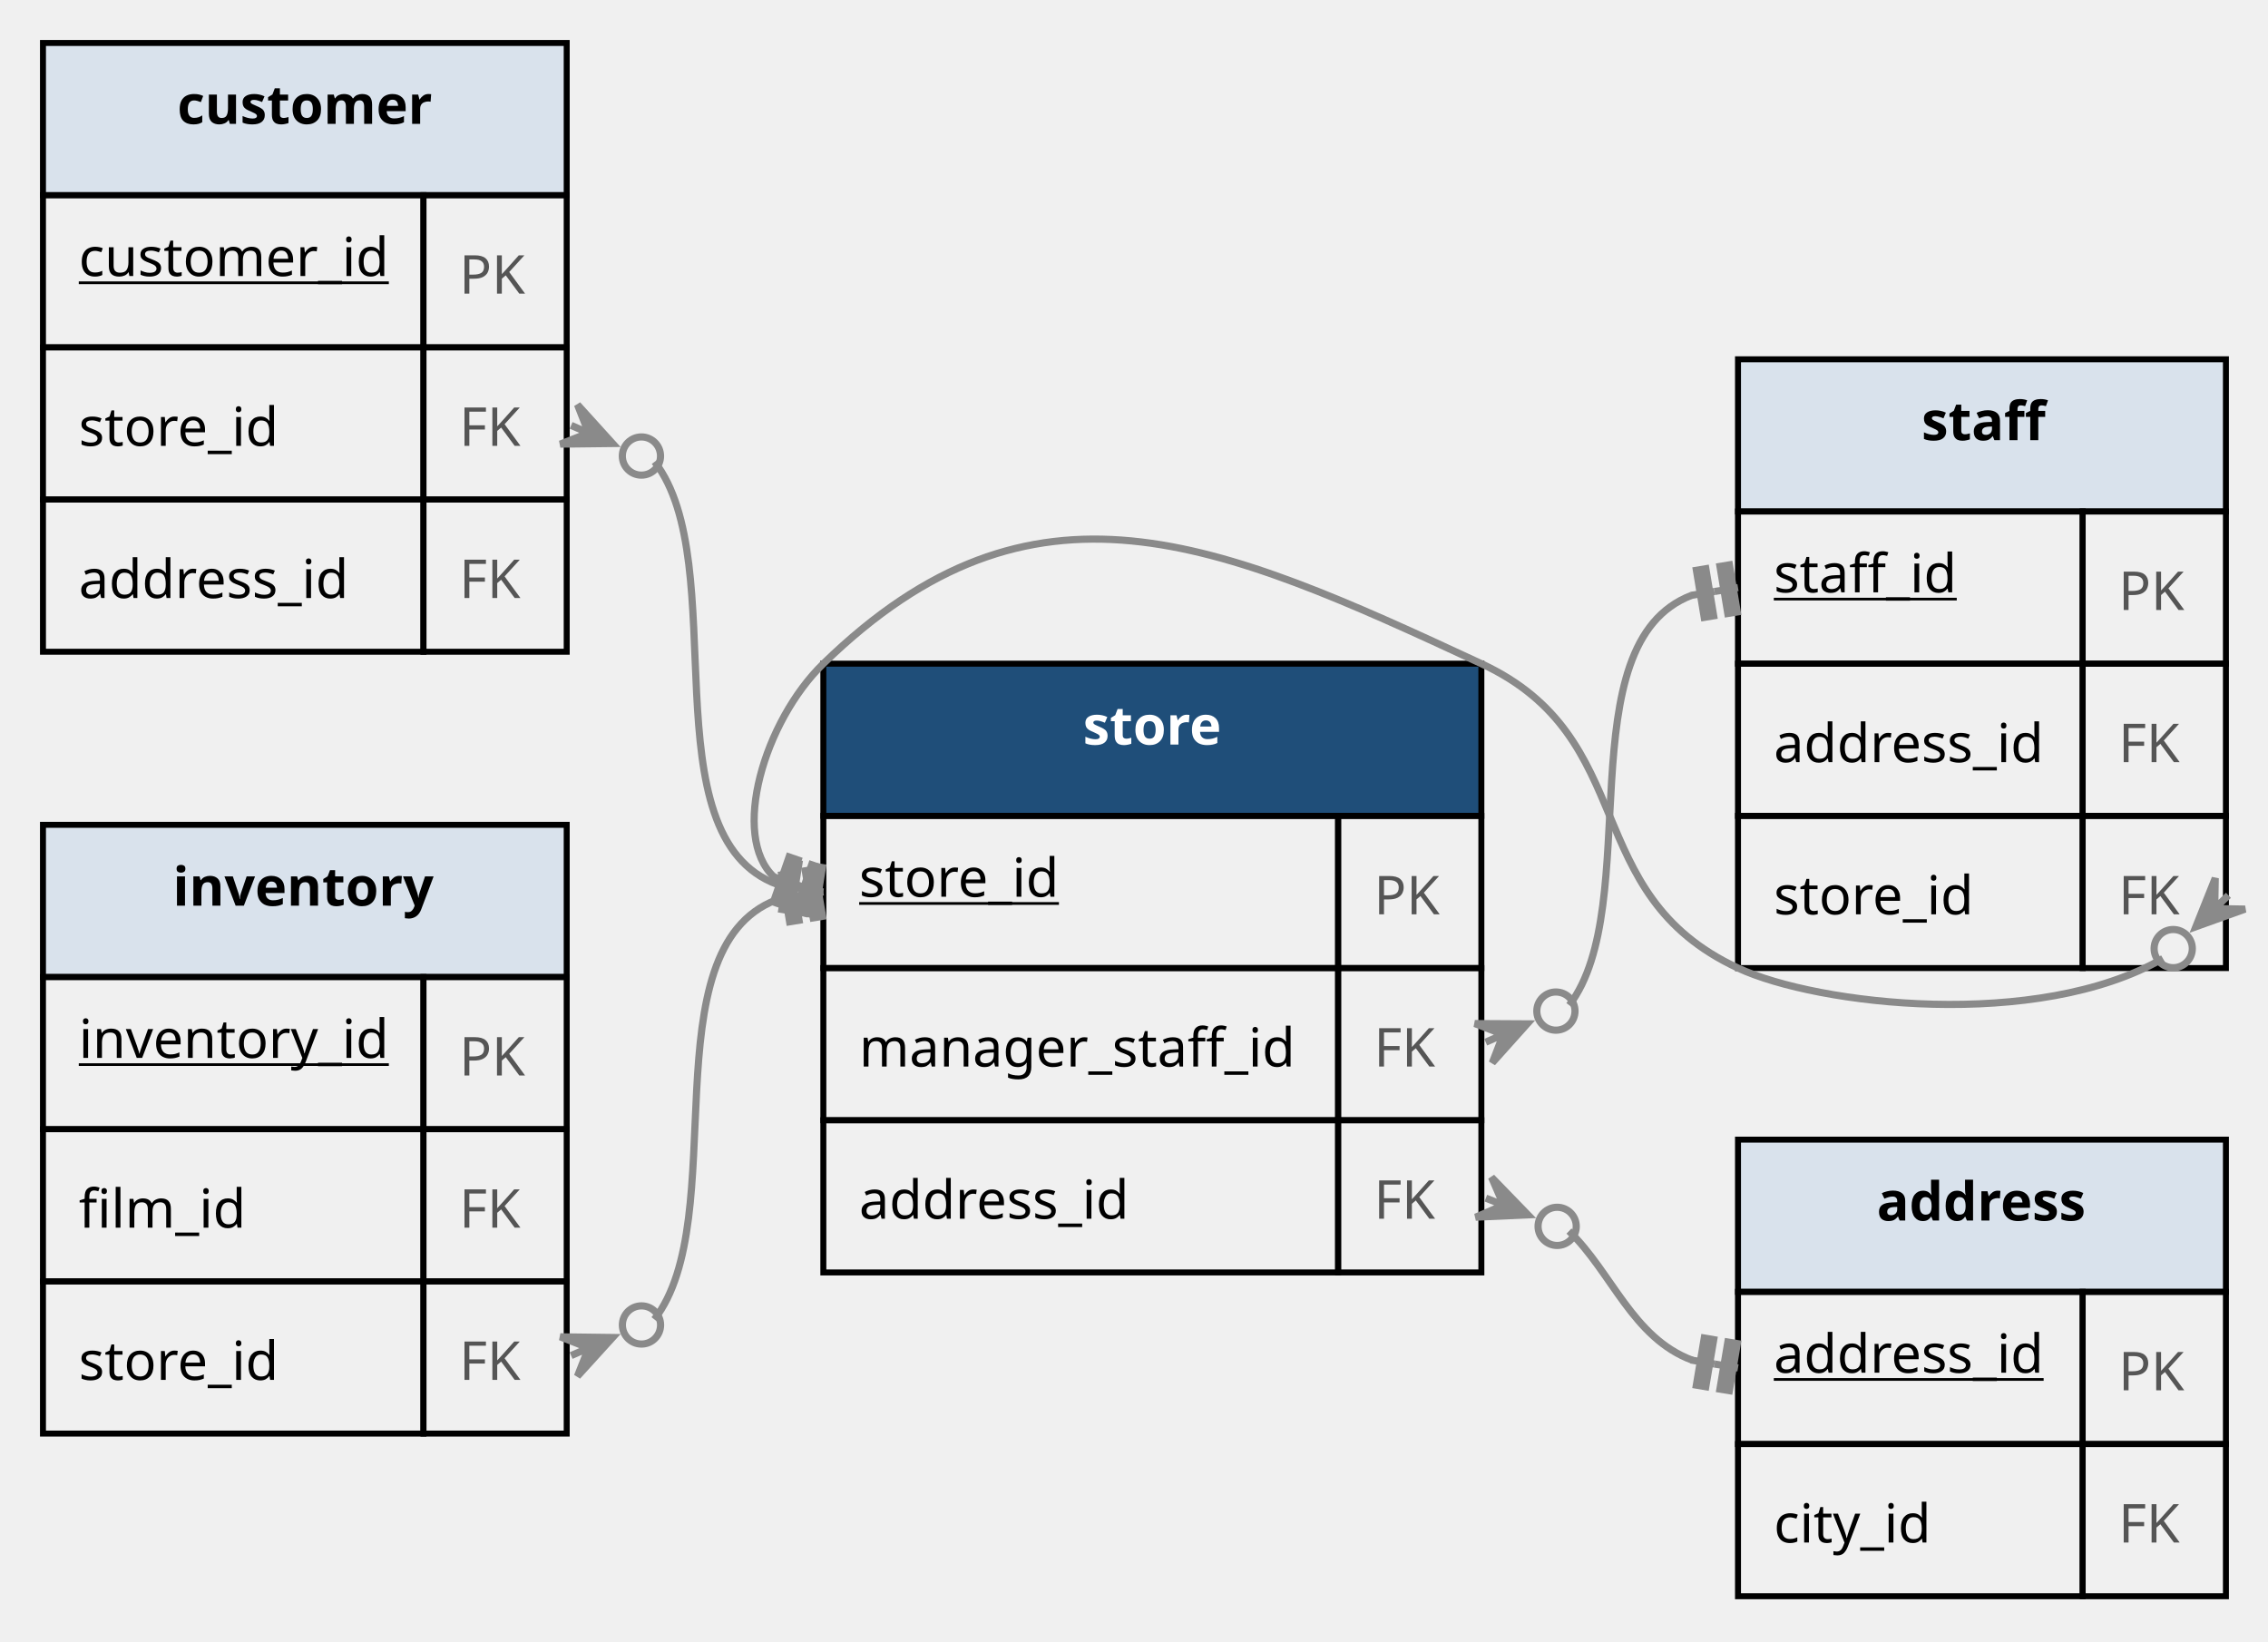
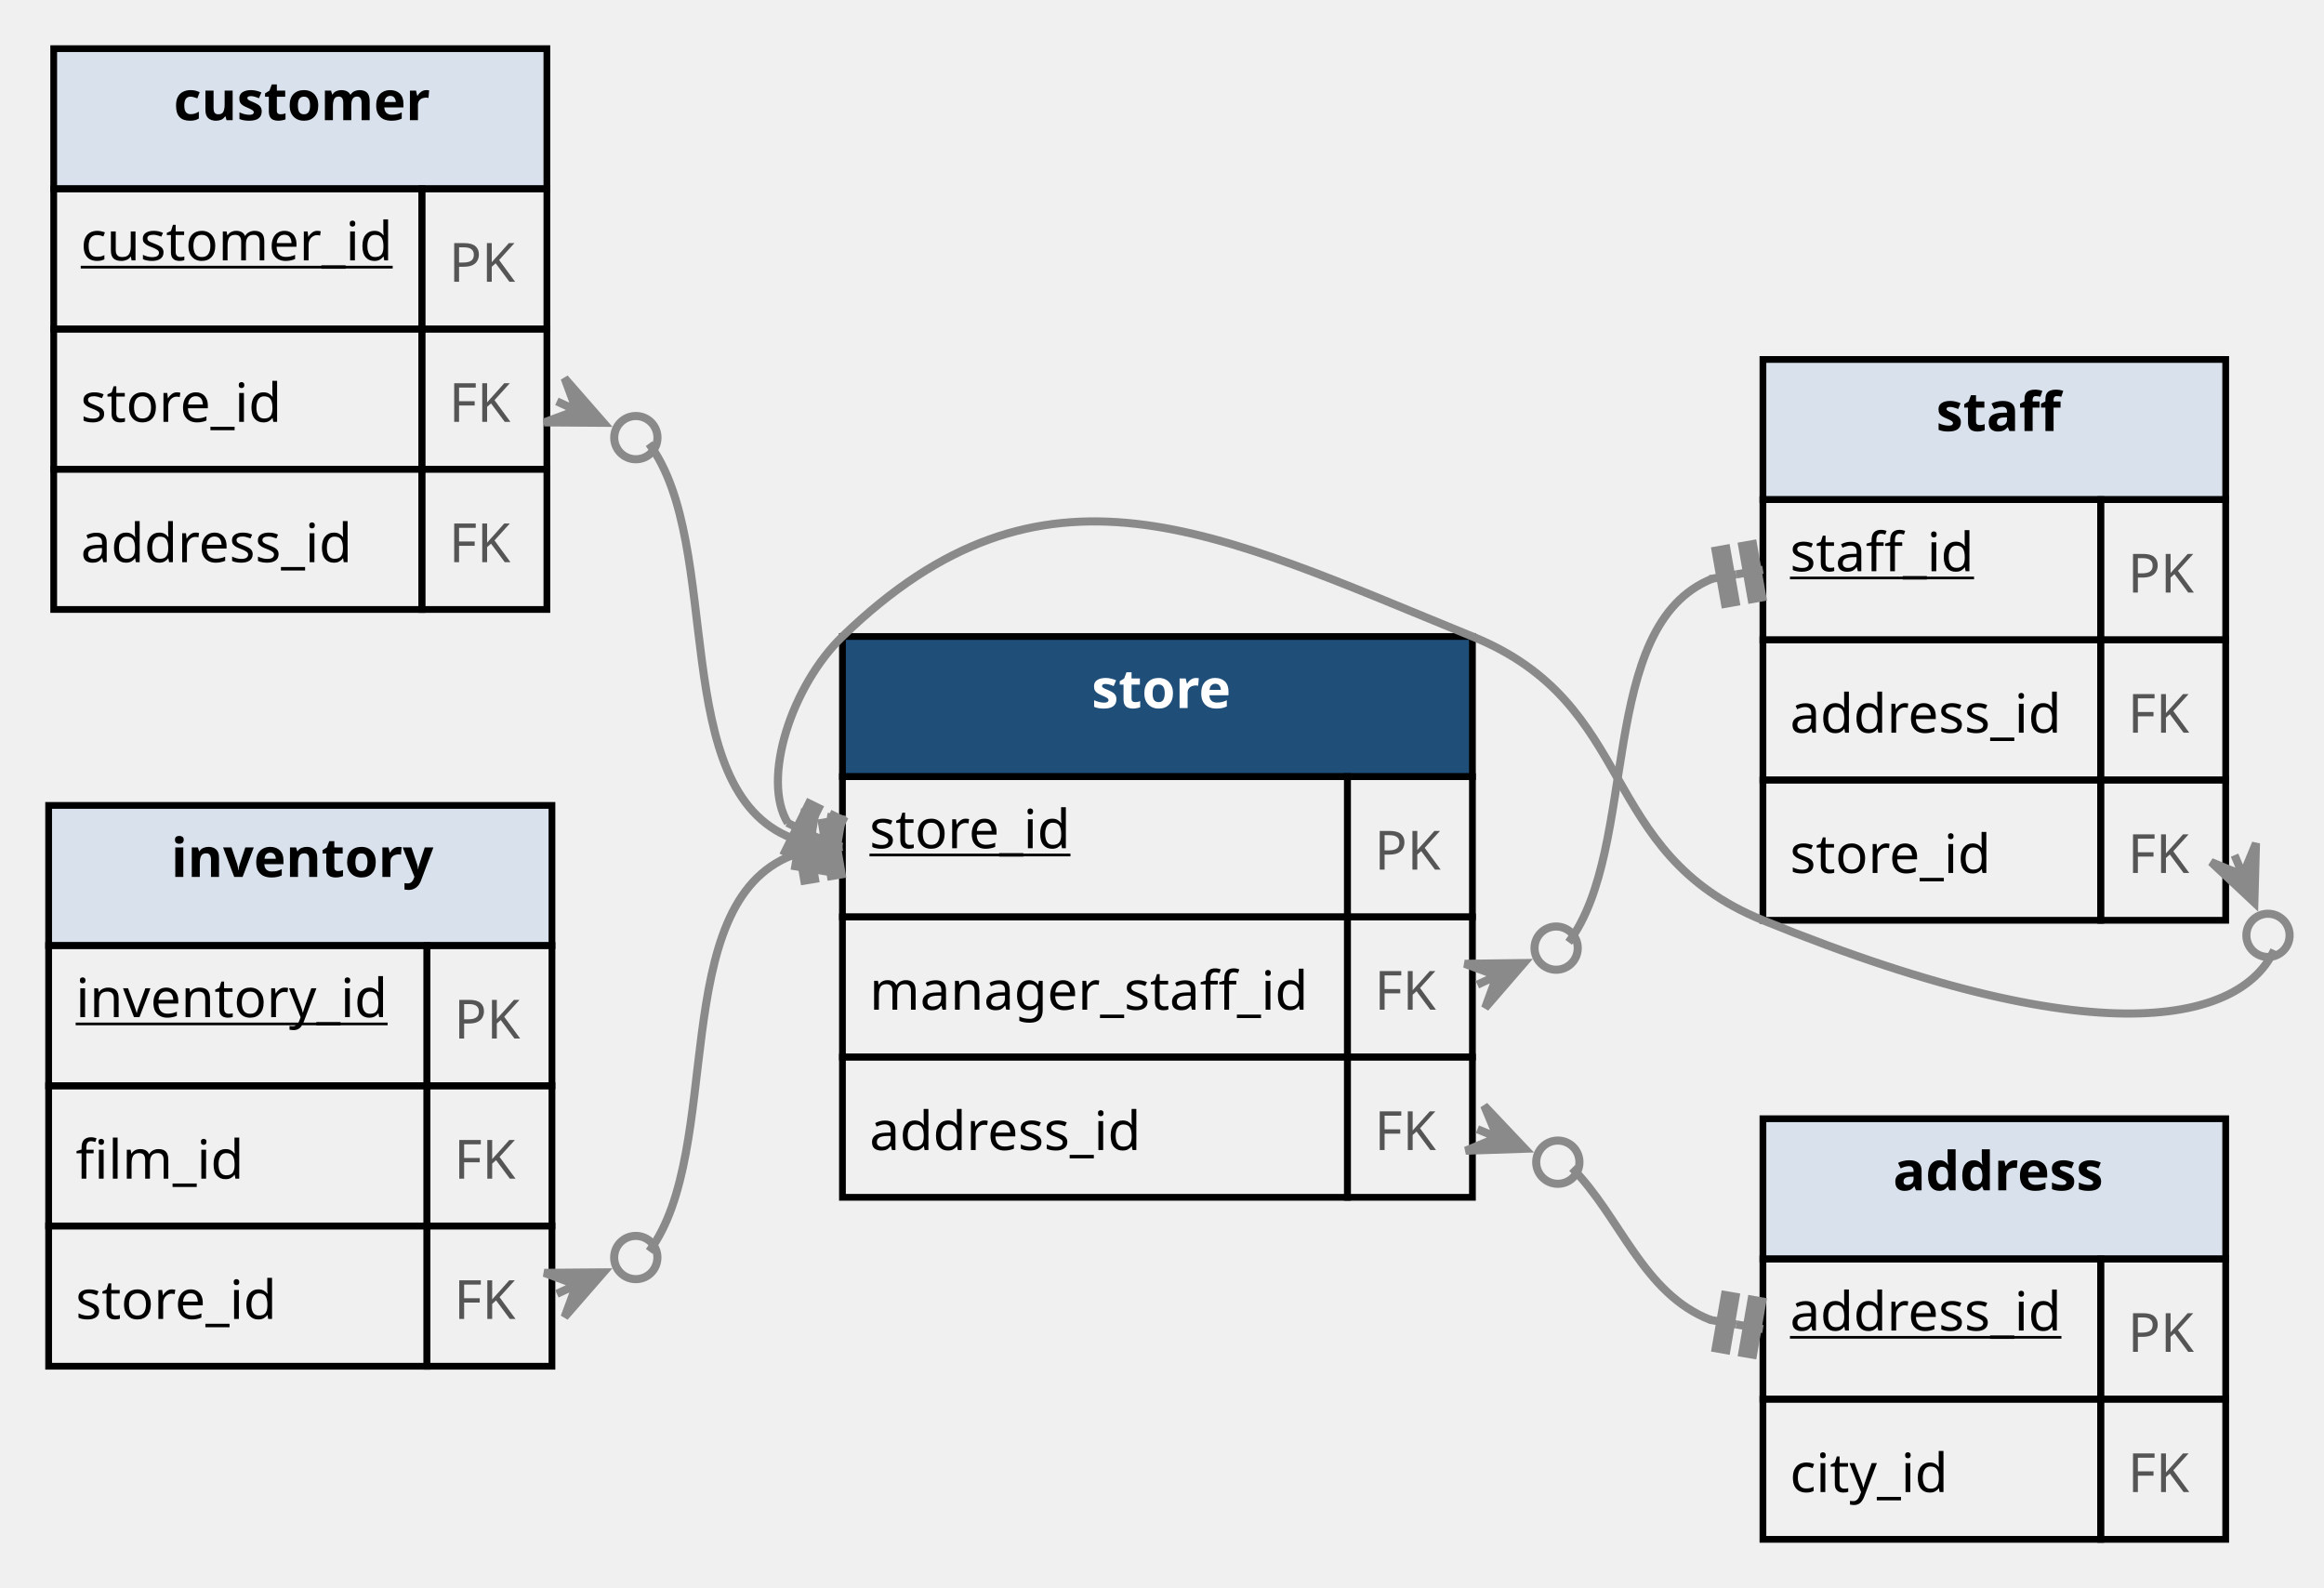
- <svg xmlns="http://www.w3.org/2000/svg" width="380pt" height="275pt" viewBox="0.00 0.00 380.00 275.00">
-   <g id="graph0" class="graph" transform="scale(1 1) rotate(0) translate(7.2 267.45)">
+ <svg xmlns="http://www.w3.org/2000/svg" width="344pt" height="235pt" viewBox="0.00 0.00 344.00 235.00">
+   <g id="graph0" class="graph" transform="scale(1 1) rotate(0) translate(7.2 227.82)">
    <g id="node1" class="node">
-       <polygon fill="#1f4e79" stroke="none" points="130.75,-130.75 130.75,-156.25 241,-156.25 241,-130.75 130.75,-130.75" />
-       <polygon fill="none" stroke="#000000" points="130.75,-130.75 130.75,-156.25 241,-156.25 241,-130.75 130.75,-130.75" />
-       <text xml:space="preserve" text-anchor="start" x="174.25" y="-142.7" font-family="Noto Sans KR" font-weight="bold" font-size="9.00" fill="#ffffff">store</text>
-       <polygon fill="none" stroke="#000000" points="130.75,-105.25 130.75,-130.75 217,-130.75 217,-105.25 130.75,-105.25" />
-       <text xml:space="preserve" text-anchor="start" x="136.75" y="-117.2" font-family="Noto Sans KR" text-decoration="underline" font-size="9.00">store_id</text>
-       <polygon fill="none" stroke="#000000" points="217,-105.25 217,-130.75 241,-130.75 241,-105.25 217,-105.25" />
-       <text xml:space="preserve" text-anchor="start" x="223" y="-114.25" font-family="Noto Sans KR" font-size="9.00" fill="#555555">PK</text>
-       <polygon fill="none" stroke="#000000" points="130.75,-79.75 130.75,-105.25 217,-105.25 217,-79.75 130.75,-79.75" />
-       <text xml:space="preserve" text-anchor="start" x="136.75" y="-88.75" font-family="Noto Sans KR" font-size="9.00">manager_staff_id</text>
-       <polygon fill="none" stroke="#000000" points="217,-79.75 217,-105.25 241,-105.25 241,-79.75 217,-79.75" />
-       <text xml:space="preserve" text-anchor="start" x="223" y="-88.75" font-family="Noto Sans KR" font-size="9.00" fill="#555555">FK</text>
-       <polygon fill="none" stroke="#000000" points="130.75,-54.25 130.75,-79.75 217,-79.75 217,-54.25 130.75,-54.25" />
-       <text xml:space="preserve" text-anchor="start" x="136.75" y="-63.25" font-family="Noto Sans KR" font-size="9.00">address_id</text>
-       <polygon fill="none" stroke="#000000" points="217,-54.25 217,-79.75 241,-79.75 241,-54.25 217,-54.25" />
-       <text xml:space="preserve" text-anchor="start" x="223" y="-63.25" font-family="Noto Sans KR" font-size="9.00" fill="#555555">FK</text>
+       <polygon fill="#1f4e79" stroke="none" points="117.5,-112.88 117.5,-133.62 210.75,-133.62 210.75,-112.88 117.5,-112.88" />
+       <polygon fill="none" stroke="#000000" points="117.5,-112.88 117.5,-133.62 210.75,-133.62 210.75,-112.88 117.5,-112.88" />
+       <text xml:space="preserve" text-anchor="start" x="154.38" y="-123.03" font-family="Noto Sans KR" font-weight="bold" font-size="8.00" fill="#ffffff">store</text>
+       <polygon fill="none" stroke="#000000" points="117.5,-92.12 117.5,-112.88 192.25,-112.88 192.25,-92.12 117.5,-92.12" />
+       <text xml:space="preserve" text-anchor="start" x="121.5" y="-102.28" font-family="Noto Sans KR" text-decoration="underline" font-size="8.00">store_id</text>
+       <polygon fill="none" stroke="#000000" points="192.25,-92.12 192.25,-112.88 210.75,-112.88 210.75,-92.12 192.25,-92.12" />
+       <text xml:space="preserve" text-anchor="start" x="196.25" y="-99.12" font-family="Noto Sans KR" font-size="8.00" fill="#555555">PK</text>
+       <polygon fill="none" stroke="#000000" points="117.5,-71.38 117.5,-92.12 192.25,-92.12 192.25,-71.38 117.5,-71.38" />
+       <text xml:space="preserve" text-anchor="start" x="121.5" y="-78.38" font-family="Noto Sans KR" font-size="8.00">manager_staff_id</text>
+       <polygon fill="none" stroke="#000000" points="192.25,-71.38 192.25,-92.12 210.75,-92.12 210.75,-71.38 192.25,-71.38" />
+       <text xml:space="preserve" text-anchor="start" x="196.25" y="-78.38" font-family="Noto Sans KR" font-size="8.00" fill="#555555">FK</text>
+       <polygon fill="none" stroke="#000000" points="117.5,-50.62 117.5,-71.38 192.25,-71.38 192.25,-50.62 117.5,-50.62" />
+       <text xml:space="preserve" text-anchor="start" x="121.5" y="-57.62" font-family="Noto Sans KR" font-size="8.00">address_id</text>
+       <polygon fill="none" stroke="#000000" points="192.25,-50.62 192.25,-71.38 210.75,-71.38 210.75,-50.62 192.25,-50.62" />
+       <text xml:space="preserve" text-anchor="start" x="196.25" y="-57.62" font-family="Noto Sans KR" font-size="8.00" fill="#555555">FK</text>
    </g>
    <g id="node2" class="node">
-       <polygon fill="#d9e2ec" stroke="none" points="284,-181.75 284,-207.25 365.75,-207.25 365.75,-181.75 284,-181.75" />
-       <polygon fill="none" stroke="#000000" points="284,-181.75 284,-207.25 365.75,-207.25 365.75,-181.75 284,-181.75" />
-       <text xml:space="preserve" text-anchor="start" x="314.75" y="-193.7" font-family="Noto Sans KR" font-weight="bold" font-size="9.00" fill="#000000">staff</text>
-       <polygon fill="none" stroke="#000000" points="284,-156.25 284,-181.75 341.75,-181.75 341.75,-156.25 284,-156.25" />
-       <text xml:space="preserve" text-anchor="start" x="290" y="-168.2" font-family="Noto Sans KR" text-decoration="underline" font-size="9.00">staff_id</text>
-       <polygon fill="none" stroke="#000000" points="341.75,-156.25 341.75,-181.75 365.75,-181.75 365.75,-156.25 341.75,-156.25" />
-       <text xml:space="preserve" text-anchor="start" x="347.75" y="-165.25" font-family="Noto Sans KR" font-size="9.00" fill="#555555">PK</text>
-       <polygon fill="none" stroke="#000000" points="284,-130.75 284,-156.25 341.75,-156.25 341.75,-130.75 284,-130.75" />
-       <text xml:space="preserve" text-anchor="start" x="290" y="-139.75" font-family="Noto Sans KR" font-size="9.00">address_id</text>
-       <polygon fill="none" stroke="#000000" points="341.75,-130.75 341.75,-156.25 365.75,-156.25 365.75,-130.75 341.75,-130.75" />
-       <text xml:space="preserve" text-anchor="start" x="347.75" y="-139.75" font-family="Noto Sans KR" font-size="9.00" fill="#555555">FK</text>
-       <polygon fill="none" stroke="#000000" points="284,-105.25 284,-130.75 341.75,-130.75 341.75,-105.25 284,-105.25" />
-       <text xml:space="preserve" text-anchor="start" x="290" y="-114.25" font-family="Noto Sans KR" font-size="9.00">store_id</text>
-       <polygon fill="none" stroke="#000000" points="341.75,-105.25 341.75,-130.75 365.75,-130.75 365.75,-105.25 341.75,-105.25" />
-       <text xml:space="preserve" text-anchor="start" x="347.75" y="-114.25" font-family="Noto Sans KR" font-size="9.00" fill="#555555">FK</text>
+       <polygon fill="#d9e2ec" stroke="none" points="253.75,-153.88 253.75,-174.62 322.25,-174.62 322.25,-153.88 253.75,-153.88" />
+       <polygon fill="none" stroke="#000000" points="253.75,-153.88 253.75,-174.62 322.25,-174.62 322.25,-153.88 253.75,-153.88" />
+       <text xml:space="preserve" text-anchor="start" x="279.38" y="-164.03" font-family="Noto Sans KR" font-weight="bold" font-size="8.00" fill="#000000">staff</text>
+       <polygon fill="none" stroke="#000000" points="253.75,-133.12 253.75,-153.88 303.75,-153.88 303.75,-133.12 253.75,-133.12" />
+       <text xml:space="preserve" text-anchor="start" x="257.75" y="-143.28" font-family="Noto Sans KR" text-decoration="underline" font-size="8.00">staff_id</text>
+       <polygon fill="none" stroke="#000000" points="303.75,-133.12 303.75,-153.88 322.25,-153.88 322.25,-133.12 303.75,-133.12" />
+       <text xml:space="preserve" text-anchor="start" x="307.75" y="-140.12" font-family="Noto Sans KR" font-size="8.00" fill="#555555">PK</text>
+       <polygon fill="none" stroke="#000000" points="253.75,-112.38 253.75,-133.12 303.75,-133.12 303.75,-112.38 253.75,-112.38" />
+       <text xml:space="preserve" text-anchor="start" x="257.75" y="-119.38" font-family="Noto Sans KR" font-size="8.00">address_id</text>
+       <polygon fill="none" stroke="#000000" points="303.75,-112.38 303.75,-133.12 322.25,-133.12 322.25,-112.38 303.75,-112.38" />
+       <text xml:space="preserve" text-anchor="start" x="307.75" y="-119.38" font-family="Noto Sans KR" font-size="8.00" fill="#555555">FK</text>
+       <polygon fill="none" stroke="#000000" points="253.75,-91.62 253.75,-112.38 303.75,-112.38 303.75,-91.62 253.75,-91.62" />
+       <text xml:space="preserve" text-anchor="start" x="257.75" y="-98.62" font-family="Noto Sans KR" font-size="8.00">store_id</text>
+       <polygon fill="none" stroke="#000000" points="303.75,-91.62 303.75,-112.38 322.25,-112.38 322.25,-91.62 303.75,-91.62" />
+       <text xml:space="preserve" text-anchor="start" x="307.75" y="-98.62" font-family="Noto Sans KR" font-size="8.00" fill="#555555">FK</text>
    </g>
    <g id="edge1" class="edge">
-       <path fill="none" stroke="#8a8a8a" stroke-width="1.2" d="M255.72,-99.02C268.49,-115.79 255.06,-159.64 276.25,-167.71" />
-       <polygon fill="#8a8a8a" stroke="#8a8a8a" stroke-width="1.2" points="248.68,-95.9 242.83,-89.37 244.66,-94.12 241.73,-92.83 241.73,-92.83 241.73,-92.83 244.66,-94.12 239.91,-95.95 248.68,-95.9" />
-       <ellipse fill="none" stroke="#8a8a8a" stroke-width="1.2" cx="253.49" cy="-98.04" rx="3.2" ry="3.2" />
-       <polygon fill="#8a8a8a" stroke="#8a8a8a" stroke-width="1.2" points="283.87,-164.92 282.56,-172.81 280.98,-172.55 282.29,-164.66 283.87,-164.92" />
-       <polyline fill="none" stroke="#8a8a8a" stroke-width="1.2" points="284,-169 280.05,-168.34" />
-       <polygon fill="#8a8a8a" stroke="#8a8a8a" stroke-width="1.2" points="279.92,-164.27 278.61,-172.16 277.03,-171.9 278.34,-164.01 279.92,-164.27" />
-       <polyline fill="none" stroke="#8a8a8a" stroke-width="1.2" points="280.05,-168.34 276.11,-167.69" />
+       <path fill="none" stroke="#8a8a8a" stroke-width="1.2" d="M224.99,-88.36C235.56,-102.55 228.98,-135.2 246.24,-142.17" />
+       <polygon fill="#8a8a8a" stroke="#8a8a8a" stroke-width="1.2" points="218.37,-85.29 212.63,-78.65 214.38,-83.43 211.48,-82.09 211.48,-82.09 211.48,-82.09 214.38,-83.43 209.6,-85.18 218.37,-85.29" />
+       <ellipse fill="none" stroke="#8a8a8a" stroke-width="1.2" cx="223.14" cy="-87.5" rx="3.2" ry="3.2" />
+       <polygon fill="#8a8a8a" stroke="#8a8a8a" stroke-width="1.2" points="253.66,-139.42 252.27,-147.3 250.69,-147.02 252.08,-139.14 253.66,-139.42" />
+       <polyline fill="none" stroke="#8a8a8a" stroke-width="1.2" points="253.75,-143.5 249.81,-142.81" />
+       <polygon fill="#8a8a8a" stroke="#8a8a8a" stroke-width="1.2" points="249.72,-138.73 248.33,-146.61 246.75,-146.33 248.14,-138.45 249.72,-138.73" />
+       <polyline fill="none" stroke="#8a8a8a" stroke-width="1.2" points="249.81,-142.81 245.87,-142.11" />
    </g>
    <g id="node3" class="node">
-       <polygon fill="#d9e2ec" stroke="none" points="284,-51 284,-76.5 365.75,-76.5 365.75,-51 284,-51" />
-       <polygon fill="none" stroke="#000000" points="284,-51 284,-76.5 365.75,-76.5 365.75,-51 284,-51" />
-       <text xml:space="preserve" text-anchor="start" x="307.25" y="-62.95" font-family="Noto Sans KR" font-weight="bold" font-size="9.00" fill="#000000">address</text>
-       <polygon fill="none" stroke="#000000" points="284,-25.5 284,-51 341.75,-51 341.75,-25.5 284,-25.5" />
-       <text xml:space="preserve" text-anchor="start" x="290" y="-37.45" font-family="Noto Sans KR" text-decoration="underline" font-size="9.00">address_id</text>
-       <polygon fill="none" stroke="#000000" points="341.75,-25.5 341.75,-51 365.75,-51 365.75,-25.5 341.75,-25.5" />
-       <text xml:space="preserve" text-anchor="start" x="347.75" y="-34.5" font-family="Noto Sans KR" font-size="9.00" fill="#555555">PK</text>
-       <polygon fill="none" stroke="#000000" points="284,0 284,-25.5 341.75,-25.5 341.75,0 284,0" />
-       <text xml:space="preserve" text-anchor="start" x="290" y="-9" font-family="Noto Sans KR" font-size="9.00">city_id</text>
-       <polygon fill="none" stroke="#000000" points="341.75,0 341.75,-25.5 365.75,-25.5 365.75,0 341.75,0" />
-       <text xml:space="preserve" text-anchor="start" x="347.75" y="-9" font-family="Noto Sans KR" font-size="9.00" fill="#555555">FK</text>
+       <polygon fill="#d9e2ec" stroke="none" points="253.75,-41.5 253.75,-62.25 322.25,-62.25 322.25,-41.5 253.75,-41.5" />
+       <polygon fill="none" stroke="#000000" points="253.75,-41.5 253.75,-62.25 322.25,-62.25 322.25,-41.5 253.75,-41.5" />
+       <text xml:space="preserve" text-anchor="start" x="273" y="-51.65" font-family="Noto Sans KR" font-weight="bold" font-size="8.00" fill="#000000">address</text>
+       <polygon fill="none" stroke="#000000" points="253.75,-20.75 253.75,-41.5 303.75,-41.5 303.75,-20.75 253.75,-20.75" />
+       <text xml:space="preserve" text-anchor="start" x="257.75" y="-30.9" font-family="Noto Sans KR" text-decoration="underline" font-size="8.00">address_id</text>
+       <polygon fill="none" stroke="#000000" points="303.75,-20.75 303.75,-41.5 322.25,-41.5 322.25,-20.75 303.75,-20.75" />
+       <text xml:space="preserve" text-anchor="start" x="307.75" y="-27.75" font-family="Noto Sans KR" font-size="8.00" fill="#555555">PK</text>
+       <polygon fill="none" stroke="#000000" points="253.75,0 253.75,-20.75 303.75,-20.75 303.75,0 253.75,0" />
+       <text xml:space="preserve" text-anchor="start" x="257.75" y="-7" font-family="Noto Sans KR" font-size="8.00">city_id</text>
+       <polygon fill="none" stroke="#000000" points="303.75,0 303.75,-20.75 322.25,-20.75 322.25,0 303.75,0" />
+       <text xml:space="preserve" text-anchor="start" x="307.75" y="-7" font-family="Noto Sans KR" font-size="8.00" fill="#555555">FK</text>
    </g>
    <g id="edge2" class="edge">
-       <path fill="none" stroke="#8a8a8a" stroke-width="1.2" d="M255.68,-61.18C262.86,-54.29 266.32,-43.27 276.35,-39.54" />
-       <polygon fill="#8a8a8a" stroke="#8a8a8a" stroke-width="1.2" points="248.81,-63.9 240.05,-63.51 244.72,-65.53 241.75,-66.7 241.75,-66.7 241.75,-66.7 244.72,-65.53 242.7,-70.2 248.81,-63.9" />
-       <ellipse fill="none" stroke="#8a8a8a" stroke-width="1.2" cx="253.7" cy="-61.97" rx="3.2" ry="3.2" />
-       <polygon fill="#8a8a8a" stroke="#8a8a8a" stroke-width="1.2" points="282.55,-34.44 283.88,-42.33 282.3,-42.59 280.97,-34.7 282.55,-34.44" />
-       <polyline fill="none" stroke="#8a8a8a" stroke-width="1.2" points="284,-38.25 280.06,-38.91" />
-       <polygon fill="#8a8a8a" stroke="#8a8a8a" stroke-width="1.2" points="278.6,-35.1 279.93,-42.99 278.35,-43.26 277.02,-35.37 278.6,-35.1" />
-       <polyline fill="none" stroke="#8a8a8a" stroke-width="1.2" points="280.06,-38.91 276.11,-39.58" />
+       <path fill="none" stroke="#8a8a8a" stroke-width="1.2" d="M225.5,-54.95C232.65,-47.79 235.95,-36.35 246.03,-32.46" />
+       <polygon fill="#8a8a8a" stroke="#8a8a8a" stroke-width="1.2" points="218.52,-57.81 209.76,-57.52 214.45,-59.48 211.49,-60.7 211.49,-60.7 211.49,-60.7 214.45,-59.48 212.49,-64.18 218.52,-57.81" />
+       <ellipse fill="none" stroke="#8a8a8a" stroke-width="1.2" cx="223.39" cy="-55.82" rx="3.2" ry="3.2" />
+       <polygon fill="#8a8a8a" stroke="#8a8a8a" stroke-width="1.2" points="252.28,-27.32 253.65,-35.2 252.07,-35.48 250.7,-27.59 252.28,-27.32" />
+       <polyline fill="none" stroke="#8a8a8a" stroke-width="1.2" points="253.75,-31.12 249.81,-31.81" />
+       <polygon fill="#8a8a8a" stroke="#8a8a8a" stroke-width="1.2" points="248.34,-28 249.7,-35.89 248.13,-36.16 246.76,-28.28 248.34,-28" />
+       <polyline fill="none" stroke="#8a8a8a" stroke-width="1.2" points="249.81,-31.81 245.87,-32.49" />
    </g>
    <g id="edge3" class="edge">
-       <path fill="none" stroke="#8a8a8a" stroke-width="1.2" d="M355.2,-106.85C334.18,-94.77 297.38,-99.03 284,-105.25 257.11,-117.75 267.89,-143.75 241,-156.25 196.57,-176.91 165.85,-190.44 130.75,-156.25 120.85,-146.61 115.15,-127.38 122.48,-120.51" />
-       <polygon fill="#8a8a8a" stroke="#8a8a8a" stroke-width="1.2" points="360.71,-112.17 363.96,-120.31 363.87,-115.22 366.17,-117.44 366.17,-117.44 366.17,-117.44 363.87,-115.22 368.96,-115.13 360.71,-112.17" />
-       <ellipse fill="none" stroke="#8a8a8a" stroke-width="1.2" cx="356.92" cy="-108.51" rx="3.2" ry="3.2" />
-       <polygon fill="#8a8a8a" stroke="#8a8a8a" stroke-width="1.2" points="127.69,-114.48 130.3,-122.04 128.79,-122.56 126.17,-115 127.69,-114.48" />
-       <polyline fill="none" stroke="#8a8a8a" stroke-width="1.2" points="129.75,-118 125.97,-119.31" />
-       <polygon fill="#8a8a8a" stroke="#8a8a8a" stroke-width="1.2" points="123.91,-115.79 126.52,-123.35 125.01,-123.87 122.39,-116.31 123.91,-115.79" />
-       <polyline fill="none" stroke="#8a8a8a" stroke-width="1.2" points="125.97,-119.31 122.19,-120.61" />
+       <path fill="none" stroke="#8a8a8a" stroke-width="1.2" d="M329.42,-87.21C325.01,-77.59 305.91,-70.38 253.75,-91.62 229.01,-101.7 235.49,-123.55 210.75,-133.62 172.37,-149.26 147.27,-162.46 117.5,-133.62 110.04,-126.4 105.42,-112.51 109.42,-106.01" />
+       <polygon fill="#8a8a8a" stroke="#8a8a8a" stroke-width="1.2" points="326.49,-94.25 320.08,-100.24 324.79,-98.31 323.56,-101.26 323.56,-101.26 323.56,-101.26 324.79,-98.31 326.73,-103.02 326.49,-94.25" />
+       <ellipse fill="none" stroke="#8a8a8a" stroke-width="1.2" cx="328.51" cy="-89.39" rx="3.2" ry="3.2" />
+       <polygon fill="#8a8a8a" stroke="#8a8a8a" stroke-width="1.2" points="114.01,-99.27 117.56,-106.44 116.13,-107.15 112.57,-99.98 114.01,-99.27" />
+       <polyline fill="none" stroke="#8a8a8a" stroke-width="1.2" points="116.5,-102.5 112.92,-104.28" />
+       <polygon fill="#8a8a8a" stroke="#8a8a8a" stroke-width="1.2" points="110.42,-101.05 113.98,-108.22 112.54,-108.93 108.99,-101.76 110.42,-101.05" />
+       <polyline fill="none" stroke="#8a8a8a" stroke-width="1.2" points="112.92,-104.28 109.33,-106.05" />
    </g>
    <g id="node4" class="node">
-       <polygon fill="#d9e2ec" stroke="none" points="0,-234.75 0,-260.25 87.75,-260.25 87.75,-234.75 0,-234.75" />
-       <polygon fill="none" stroke="#000000" points="0,-234.75 0,-260.25 87.75,-260.25 87.75,-234.75 0,-234.75" />
-       <text xml:space="preserve" text-anchor="start" x="22.5" y="-246.7" font-family="Noto Sans KR" font-weight="bold" font-size="9.00" fill="#000000">customer</text>
-       <polygon fill="none" stroke="#000000" points="0,-209.25 0,-234.75 63.75,-234.75 63.75,-209.25 0,-209.25" />
-       <text xml:space="preserve" text-anchor="start" x="6" y="-221.2" font-family="Noto Sans KR" text-decoration="underline" font-size="9.00">customer_id</text>
-       <polygon fill="none" stroke="#000000" points="63.75,-209.25 63.75,-234.75 87.75,-234.75 87.75,-209.25 63.75,-209.25" />
-       <text xml:space="preserve" text-anchor="start" x="69.75" y="-218.25" font-family="Noto Sans KR" font-size="9.00" fill="#555555">PK</text>
-       <polygon fill="none" stroke="#000000" points="0,-183.75 0,-209.25 63.75,-209.25 63.75,-183.75 0,-183.75" />
-       <text xml:space="preserve" text-anchor="start" x="6" y="-192.75" font-family="Noto Sans KR" font-size="9.00">store_id</text>
-       <polygon fill="none" stroke="#000000" points="63.75,-183.75 63.75,-209.25 87.75,-209.25 87.75,-183.75 63.75,-183.75" />
-       <text xml:space="preserve" text-anchor="start" x="69.75" y="-192.75" font-family="Noto Sans KR" font-size="9.00" fill="#555555">FK</text>
-       <polygon fill="none" stroke="#000000" points="0,-158.25 0,-183.75 63.75,-183.75 63.75,-158.25 0,-158.25" />
-       <text xml:space="preserve" text-anchor="start" x="6" y="-167.25" font-family="Noto Sans KR" font-size="9.00">address_id</text>
-       <polygon fill="none" stroke="#000000" points="63.75,-158.25 63.75,-183.75 87.75,-183.75 87.75,-158.25 63.75,-158.25" />
-       <text xml:space="preserve" text-anchor="start" x="69.75" y="-167.25" font-family="Noto Sans KR" font-size="9.00" fill="#555555">FK</text>
+       <polygon fill="#d9e2ec" stroke="none" points="0.75,-199.88 0.75,-220.62 73.75,-220.62 73.75,-199.88 0.75,-199.88" />
+       <polygon fill="none" stroke="#000000" points="0.75,-199.88 0.75,-220.62 73.75,-220.62 73.75,-199.88 0.75,-199.88" />
+       <text xml:space="preserve" text-anchor="start" x="18.5" y="-210.03" font-family="Noto Sans KR" font-weight="bold" font-size="8.00" fill="#000000">customer</text>
+       <polygon fill="none" stroke="#000000" points="0.75,-179.12 0.75,-199.88 55.25,-199.88 55.25,-179.12 0.75,-179.12" />
+       <text xml:space="preserve" text-anchor="start" x="4.75" y="-189.28" font-family="Noto Sans KR" text-decoration="underline" font-size="8.00">customer_id</text>
+       <polygon fill="none" stroke="#000000" points="55.25,-179.12 55.25,-199.88 73.75,-199.88 73.75,-179.12 55.25,-179.12" />
+       <text xml:space="preserve" text-anchor="start" x="59.25" y="-186.12" font-family="Noto Sans KR" font-size="8.00" fill="#555555">PK</text>
+       <polygon fill="none" stroke="#000000" points="0.75,-158.38 0.75,-179.12 55.25,-179.12 55.25,-158.38 0.75,-158.38" />
+       <text xml:space="preserve" text-anchor="start" x="4.75" y="-165.38" font-family="Noto Sans KR" font-size="8.00">store_id</text>
+       <polygon fill="none" stroke="#000000" points="55.25,-158.38 55.25,-179.12 73.75,-179.12 73.75,-158.38 55.25,-158.38" />
+       <text xml:space="preserve" text-anchor="start" x="59.25" y="-165.38" font-family="Noto Sans KR" font-size="8.00" fill="#555555">FK</text>
+       <polygon fill="none" stroke="#000000" points="0.75,-137.62 0.75,-158.38 55.25,-158.38 55.25,-137.62 0.75,-137.62" />
+       <text xml:space="preserve" text-anchor="start" x="4.75" y="-144.62" font-family="Noto Sans KR" font-size="8.00">address_id</text>
+       <polygon fill="none" stroke="#000000" points="55.25,-137.62 55.25,-158.38 73.75,-158.38 73.75,-137.62 55.25,-137.62" />
+       <text xml:space="preserve" text-anchor="start" x="59.25" y="-144.62" font-family="Noto Sans KR" font-size="8.00" fill="#555555">FK</text>
    </g>
    <g id="edge4" class="edge">
-       <path fill="none" stroke="#8a8a8a" stroke-width="1.2" d="M102.48,-190.08C115.73,-173.01 101.12,-127.3 123.11,-119.23" />
-       <polygon fill="#8a8a8a" stroke="#8a8a8a" stroke-width="1.2" points="95.45,-193.14 86.68,-193.04 91.42,-194.9 88.49,-196.18 88.49,-196.18 88.49,-196.18 91.42,-194.9 89.56,-199.64 95.45,-193.14" />
-       <ellipse fill="none" stroke="#8a8a8a" stroke-width="1.2" cx="100.27" cy="-191.04" rx="3.2" ry="3.2" />
-       <polygon fill="#8a8a8a" stroke="#8a8a8a" stroke-width="1.2" points="129.33,-114.18 130.59,-122.08 129.01,-122.33 127.75,-114.43 129.33,-114.18" />
-       <polyline fill="none" stroke="#8a8a8a" stroke-width="1.2" points="130.75,-118 126.8,-118.63" />
-       <polygon fill="#8a8a8a" stroke="#8a8a8a" stroke-width="1.2" points="125.38,-114.81 126.65,-122.71 125.07,-122.96 123.8,-115.07 125.38,-114.81" />
-       <polyline fill="none" stroke="#8a8a8a" stroke-width="1.2" points="126.8,-118.63 122.85,-119.27" />
+       <path fill="none" stroke="#8a8a8a" stroke-width="1.2" d="M88.87,-162.16C100.08,-147.1 91.46,-110.94 110.07,-103.76" />
+       <polygon fill="#8a8a8a" stroke="#8a8a8a" stroke-width="1.2" points="82.14,-165.25 73.36,-165.31 78.14,-167.08 75.23,-168.42 75.23,-168.42 75.23,-168.42 78.14,-167.08 76.37,-171.85 82.14,-165.25" />
+       <ellipse fill="none" stroke="#8a8a8a" stroke-width="1.2" cx="86.92" cy="-163.05" rx="3.2" ry="3.2" />
+       <polygon fill="#8a8a8a" stroke="#8a8a8a" stroke-width="1.2" points="116.04,-98.69 117.38,-106.58 115.8,-106.84 114.47,-98.96 116.04,-98.69" />
+       <polyline fill="none" stroke="#8a8a8a" stroke-width="1.2" points="117.5,-102.5 113.56,-103.17" />
+       <polygon fill="#8a8a8a" stroke="#8a8a8a" stroke-width="1.2" points="112.1,-99.36 113.43,-107.24 111.86,-107.51 110.52,-99.62 112.1,-99.36" />
+       <polyline fill="none" stroke="#8a8a8a" stroke-width="1.2" points="113.56,-103.17 109.61,-103.83" />
    </g>
    <g id="node5" class="node">
-       <polygon fill="#d9e2ec" stroke="none" points="0,-103.75 0,-129.25 87.75,-129.25 87.75,-103.75 0,-103.75" />
-       <polygon fill="none" stroke="#000000" points="0,-103.75 0,-129.25 87.75,-129.25 87.75,-103.75 0,-103.75" />
-       <text xml:space="preserve" text-anchor="start" x="21.75" y="-115.7" font-family="Noto Sans KR" font-weight="bold" font-size="9.00" fill="#000000">inventory</text>
-       <polygon fill="none" stroke="#000000" points="0,-78.25 0,-103.75 63.75,-103.75 63.75,-78.25 0,-78.25" />
-       <text xml:space="preserve" text-anchor="start" x="6" y="-90.2" font-family="Noto Sans KR" text-decoration="underline" font-size="9.00">inventory_id</text>
-       <polygon fill="none" stroke="#000000" points="63.75,-78.25 63.75,-103.75 87.75,-103.75 87.75,-78.25 63.75,-78.25" />
-       <text xml:space="preserve" text-anchor="start" x="69.75" y="-87.25" font-family="Noto Sans KR" font-size="9.00" fill="#555555">PK</text>
-       <polygon fill="none" stroke="#000000" points="0,-52.75 0,-78.25 63.75,-78.25 63.75,-52.75 0,-52.75" />
-       <text xml:space="preserve" text-anchor="start" x="6" y="-61.75" font-family="Noto Sans KR" font-size="9.00">film_id</text>
-       <polygon fill="none" stroke="#000000" points="63.75,-52.75 63.75,-78.25 87.75,-78.25 87.75,-52.75 63.75,-52.75" />
-       <text xml:space="preserve" text-anchor="start" x="69.75" y="-61.75" font-family="Noto Sans KR" font-size="9.00" fill="#555555">FK</text>
-       <polygon fill="none" stroke="#000000" points="0,-27.25 0,-52.75 63.75,-52.75 63.75,-27.25 0,-27.25" />
-       <text xml:space="preserve" text-anchor="start" x="6" y="-36.25" font-family="Noto Sans KR" font-size="9.00">store_id</text>
-       <polygon fill="none" stroke="#000000" points="63.75,-27.25 63.75,-52.75 87.75,-52.75 87.75,-27.25 63.75,-27.25" />
-       <text xml:space="preserve" text-anchor="start" x="69.75" y="-36.25" font-family="Noto Sans KR" font-size="9.00" fill="#555555">FK</text>
+       <polygon fill="#d9e2ec" stroke="none" points="0,-87.88 0,-108.62 74.5,-108.62 74.5,-87.88 0,-87.88" />
+       <polygon fill="none" stroke="#000000" points="0,-87.88 0,-108.62 74.5,-108.62 74.5,-87.88 0,-87.88" />
+       <text xml:space="preserve" text-anchor="start" x="18.12" y="-98.03" font-family="Noto Sans KR" font-weight="bold" font-size="8.00" fill="#000000">inventory</text>
+       <polygon fill="none" stroke="#000000" points="0,-67.12 0,-87.88 56,-87.88 56,-67.12 0,-67.12" />
+       <text xml:space="preserve" text-anchor="start" x="4" y="-77.28" font-family="Noto Sans KR" text-decoration="underline" font-size="8.00">inventory_id</text>
+       <polygon fill="none" stroke="#000000" points="56,-67.12 56,-87.88 74.5,-87.88 74.5,-67.12 56,-67.12" />
+       <text xml:space="preserve" text-anchor="start" x="60" y="-74.12" font-family="Noto Sans KR" font-size="8.00" fill="#555555">PK</text>
+       <polygon fill="none" stroke="#000000" points="0,-46.38 0,-67.12 56,-67.12 56,-46.38 0,-46.38" />
+       <text xml:space="preserve" text-anchor="start" x="4" y="-53.38" font-family="Noto Sans KR" font-size="8.00">film_id</text>
+       <polygon fill="none" stroke="#000000" points="56,-46.38 56,-67.12 74.5,-67.12 74.5,-46.38 56,-46.38" />
+       <text xml:space="preserve" text-anchor="start" x="60" y="-53.38" font-family="Noto Sans KR" font-size="8.00" fill="#555555">FK</text>
+       <polygon fill="none" stroke="#000000" points="0,-25.62 0,-46.38 56,-46.38 56,-25.62 0,-25.62" />
+       <text xml:space="preserve" text-anchor="start" x="4" y="-32.62" font-family="Noto Sans KR" font-size="8.00">store_id</text>
+       <polygon fill="none" stroke="#000000" points="56,-25.62 56,-46.38 74.5,-46.38 74.5,-25.62 56,-25.62" />
+       <text xml:space="preserve" text-anchor="start" x="60" y="-32.62" font-family="Noto Sans KR" font-size="8.00" fill="#555555">FK</text>
    </g>
    <g id="edge5" class="edge">
-       <path fill="none" stroke="#8a8a8a" stroke-width="1.2" d="M102.43,-46.38C115.6,-63.27 101.36,-108.37 122.86,-116.67" />
-       <polygon fill="#8a8a8a" stroke="#8a8a8a" stroke-width="1.2" points="95.45,-43.35 89.55,-36.86 91.42,-41.6 88.49,-40.32 88.49,-40.32 88.49,-40.32 91.42,-41.6 86.68,-43.46 95.45,-43.35" />
-       <ellipse fill="none" stroke="#8a8a8a" stroke-width="1.2" cx="100.28" cy="-45.45" rx="3.2" ry="3.2" />
-       <polygon fill="#8a8a8a" stroke="#8a8a8a" stroke-width="1.2" points="130.62,-113.92 129.3,-121.81 127.72,-121.55 129.05,-113.66 130.62,-113.92" />
-       <polyline fill="none" stroke="#8a8a8a" stroke-width="1.2" points="130.75,-118 126.81,-117.34" />
-       <polygon fill="#8a8a8a" stroke="#8a8a8a" stroke-width="1.2" points="126.68,-113.26 125.35,-121.15 123.78,-120.88 125.1,-113 126.68,-113.26" />
-       <polyline fill="none" stroke="#8a8a8a" stroke-width="1.2" points="126.81,-117.34 122.86,-116.67" />
+       <path fill="none" stroke="#8a8a8a" stroke-width="1.2" d="M88.89,-42.62C100.11,-57.73 91.4,-94.02 110.06,-101.24" />
+       <polygon fill="#8a8a8a" stroke="#8a8a8a" stroke-width="1.2" points="82.13,-39.51 76.37,-32.9 78.13,-37.67 75.23,-36.34 75.23,-36.34 75.23,-36.34 78.13,-37.67 73.36,-39.44 82.13,-39.51" />
+       <ellipse fill="none" stroke="#8a8a8a" stroke-width="1.2" cx="86.91" cy="-41.71" rx="3.2" ry="3.2" />
+       <polygon fill="#8a8a8a" stroke="#8a8a8a" stroke-width="1.2" points="117.38,-98.42 116.04,-106.31 114.47,-106.04 115.8,-98.16 117.38,-98.42" />
+       <polyline fill="none" stroke="#8a8a8a" stroke-width="1.2" points="117.5,-102.5 113.56,-101.83" />
+       <polygon fill="#8a8a8a" stroke="#8a8a8a" stroke-width="1.2" points="113.43,-97.75 112.1,-105.64 110.52,-105.38 111.86,-97.49 113.43,-97.75" />
+       <polyline fill="none" stroke="#8a8a8a" stroke-width="1.2" points="113.56,-101.83 109.61,-101.16" />
    </g>
  </g>
</svg>
